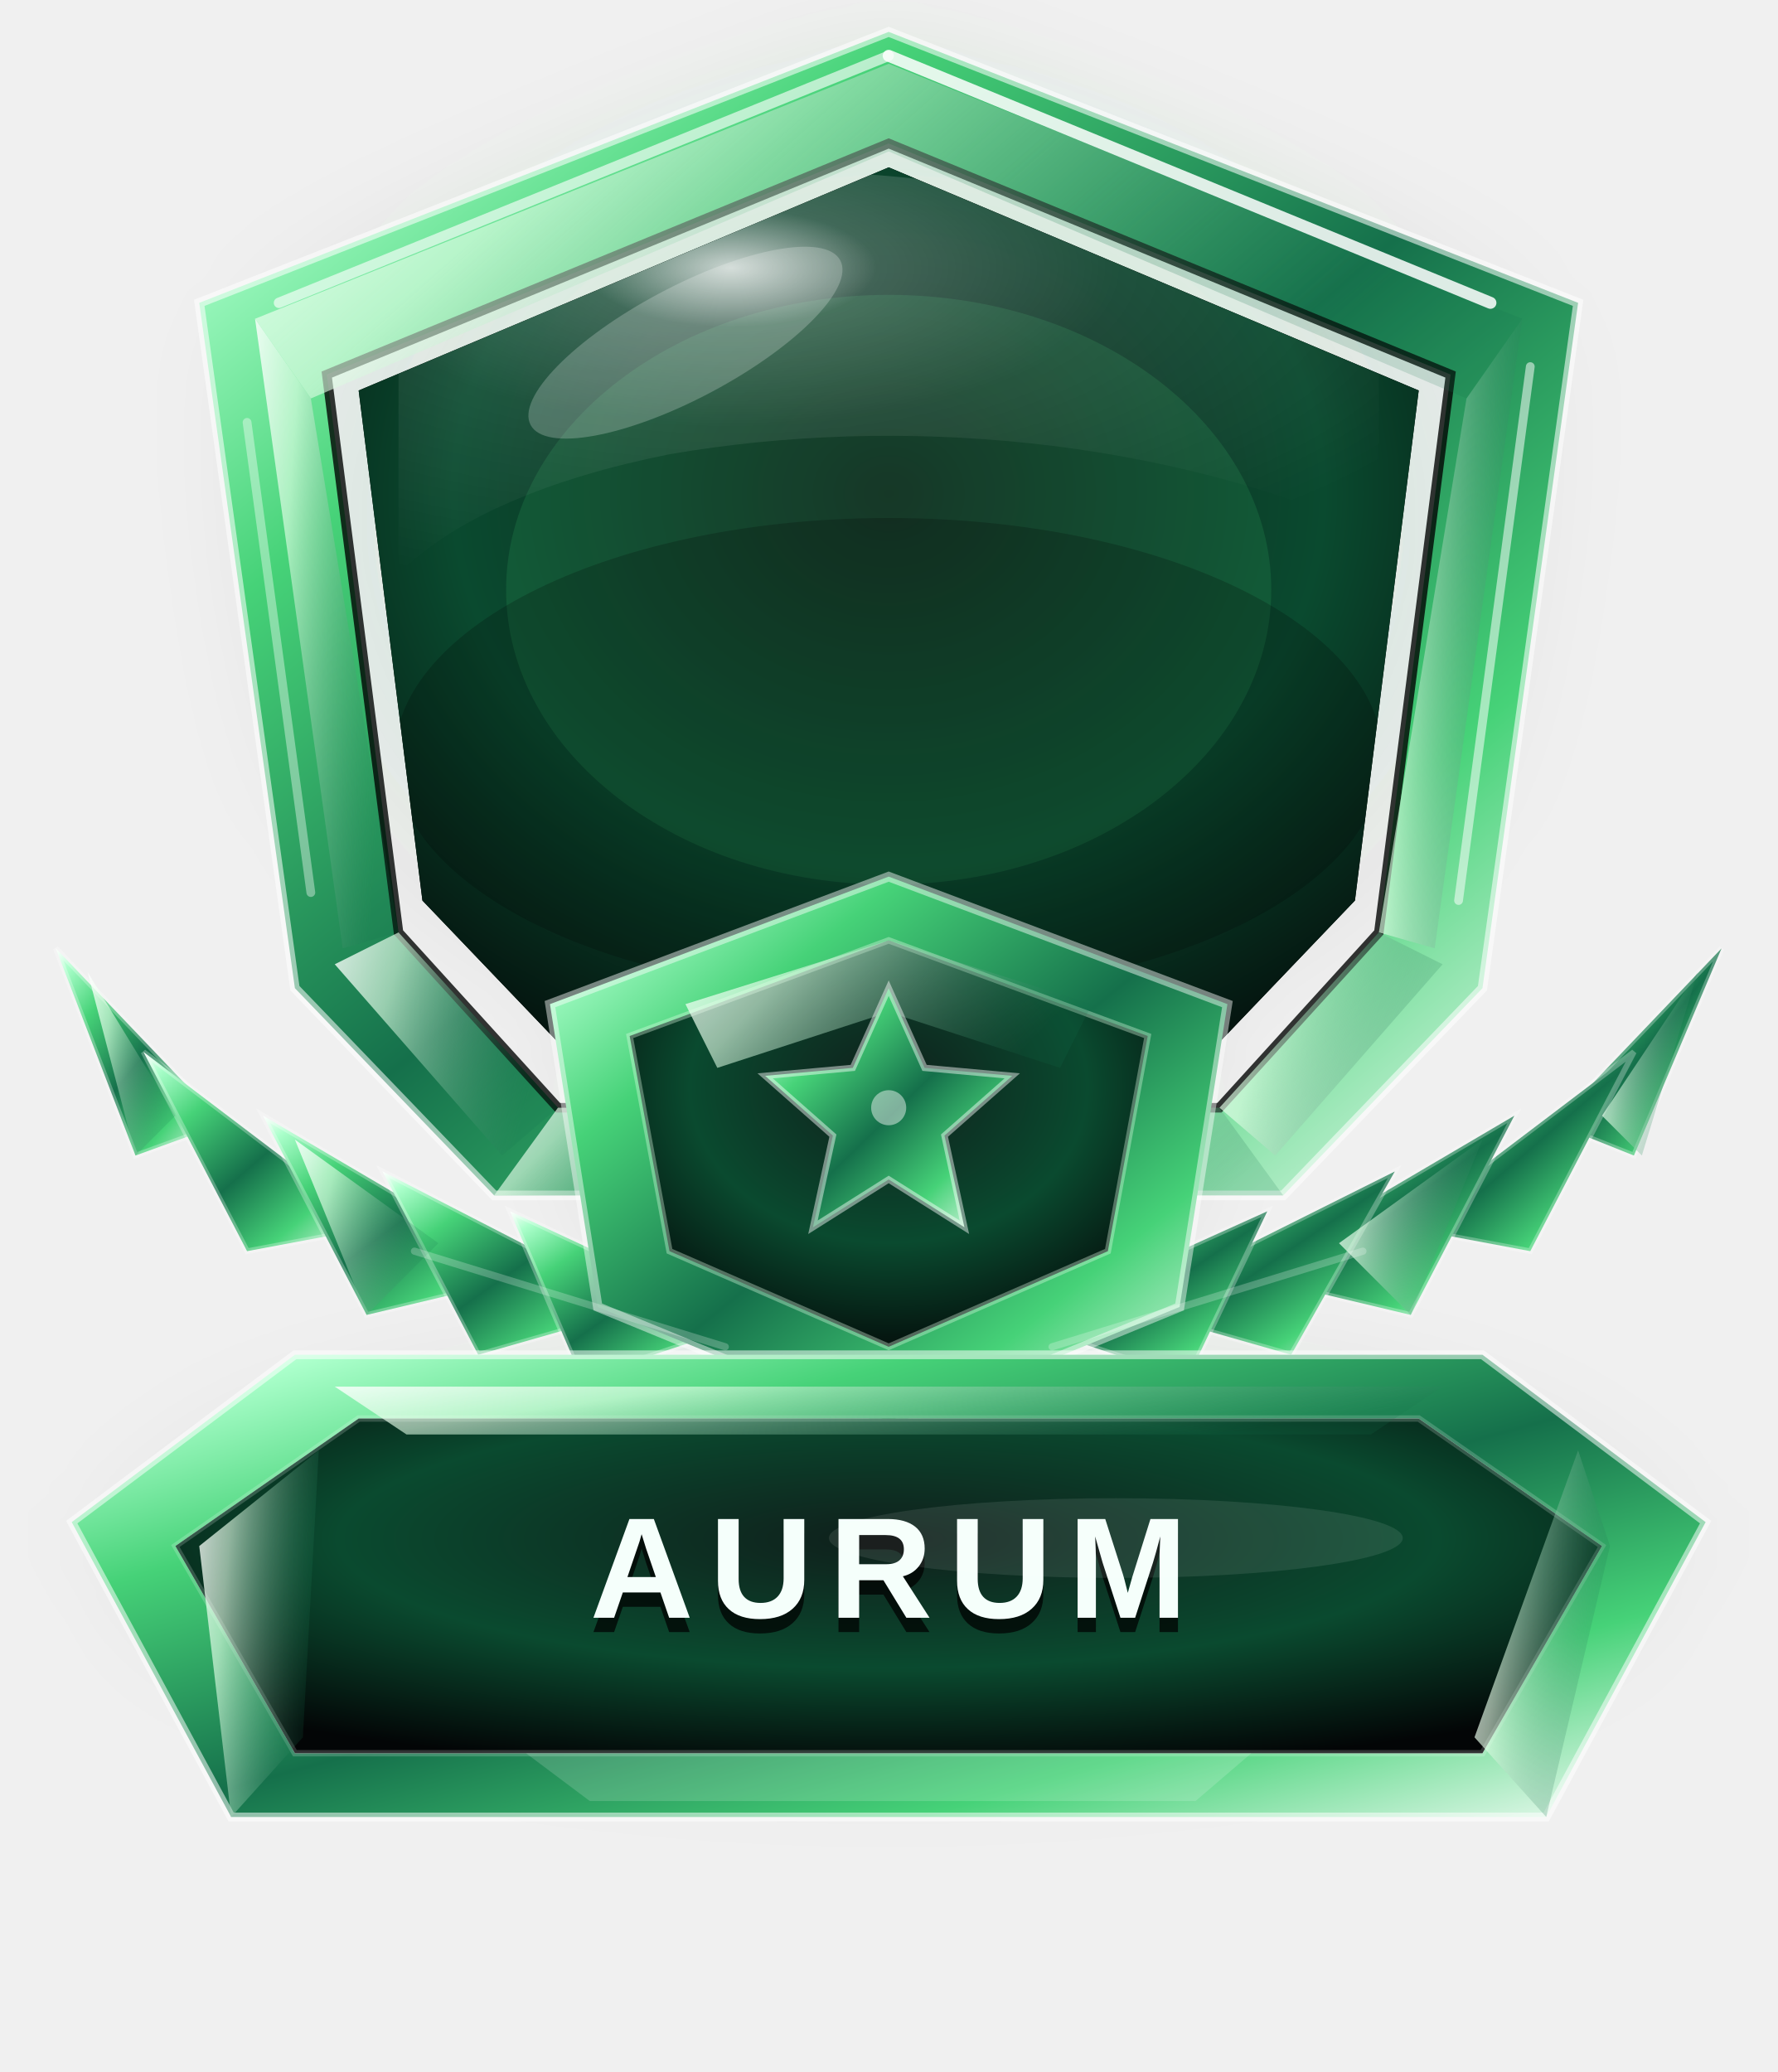
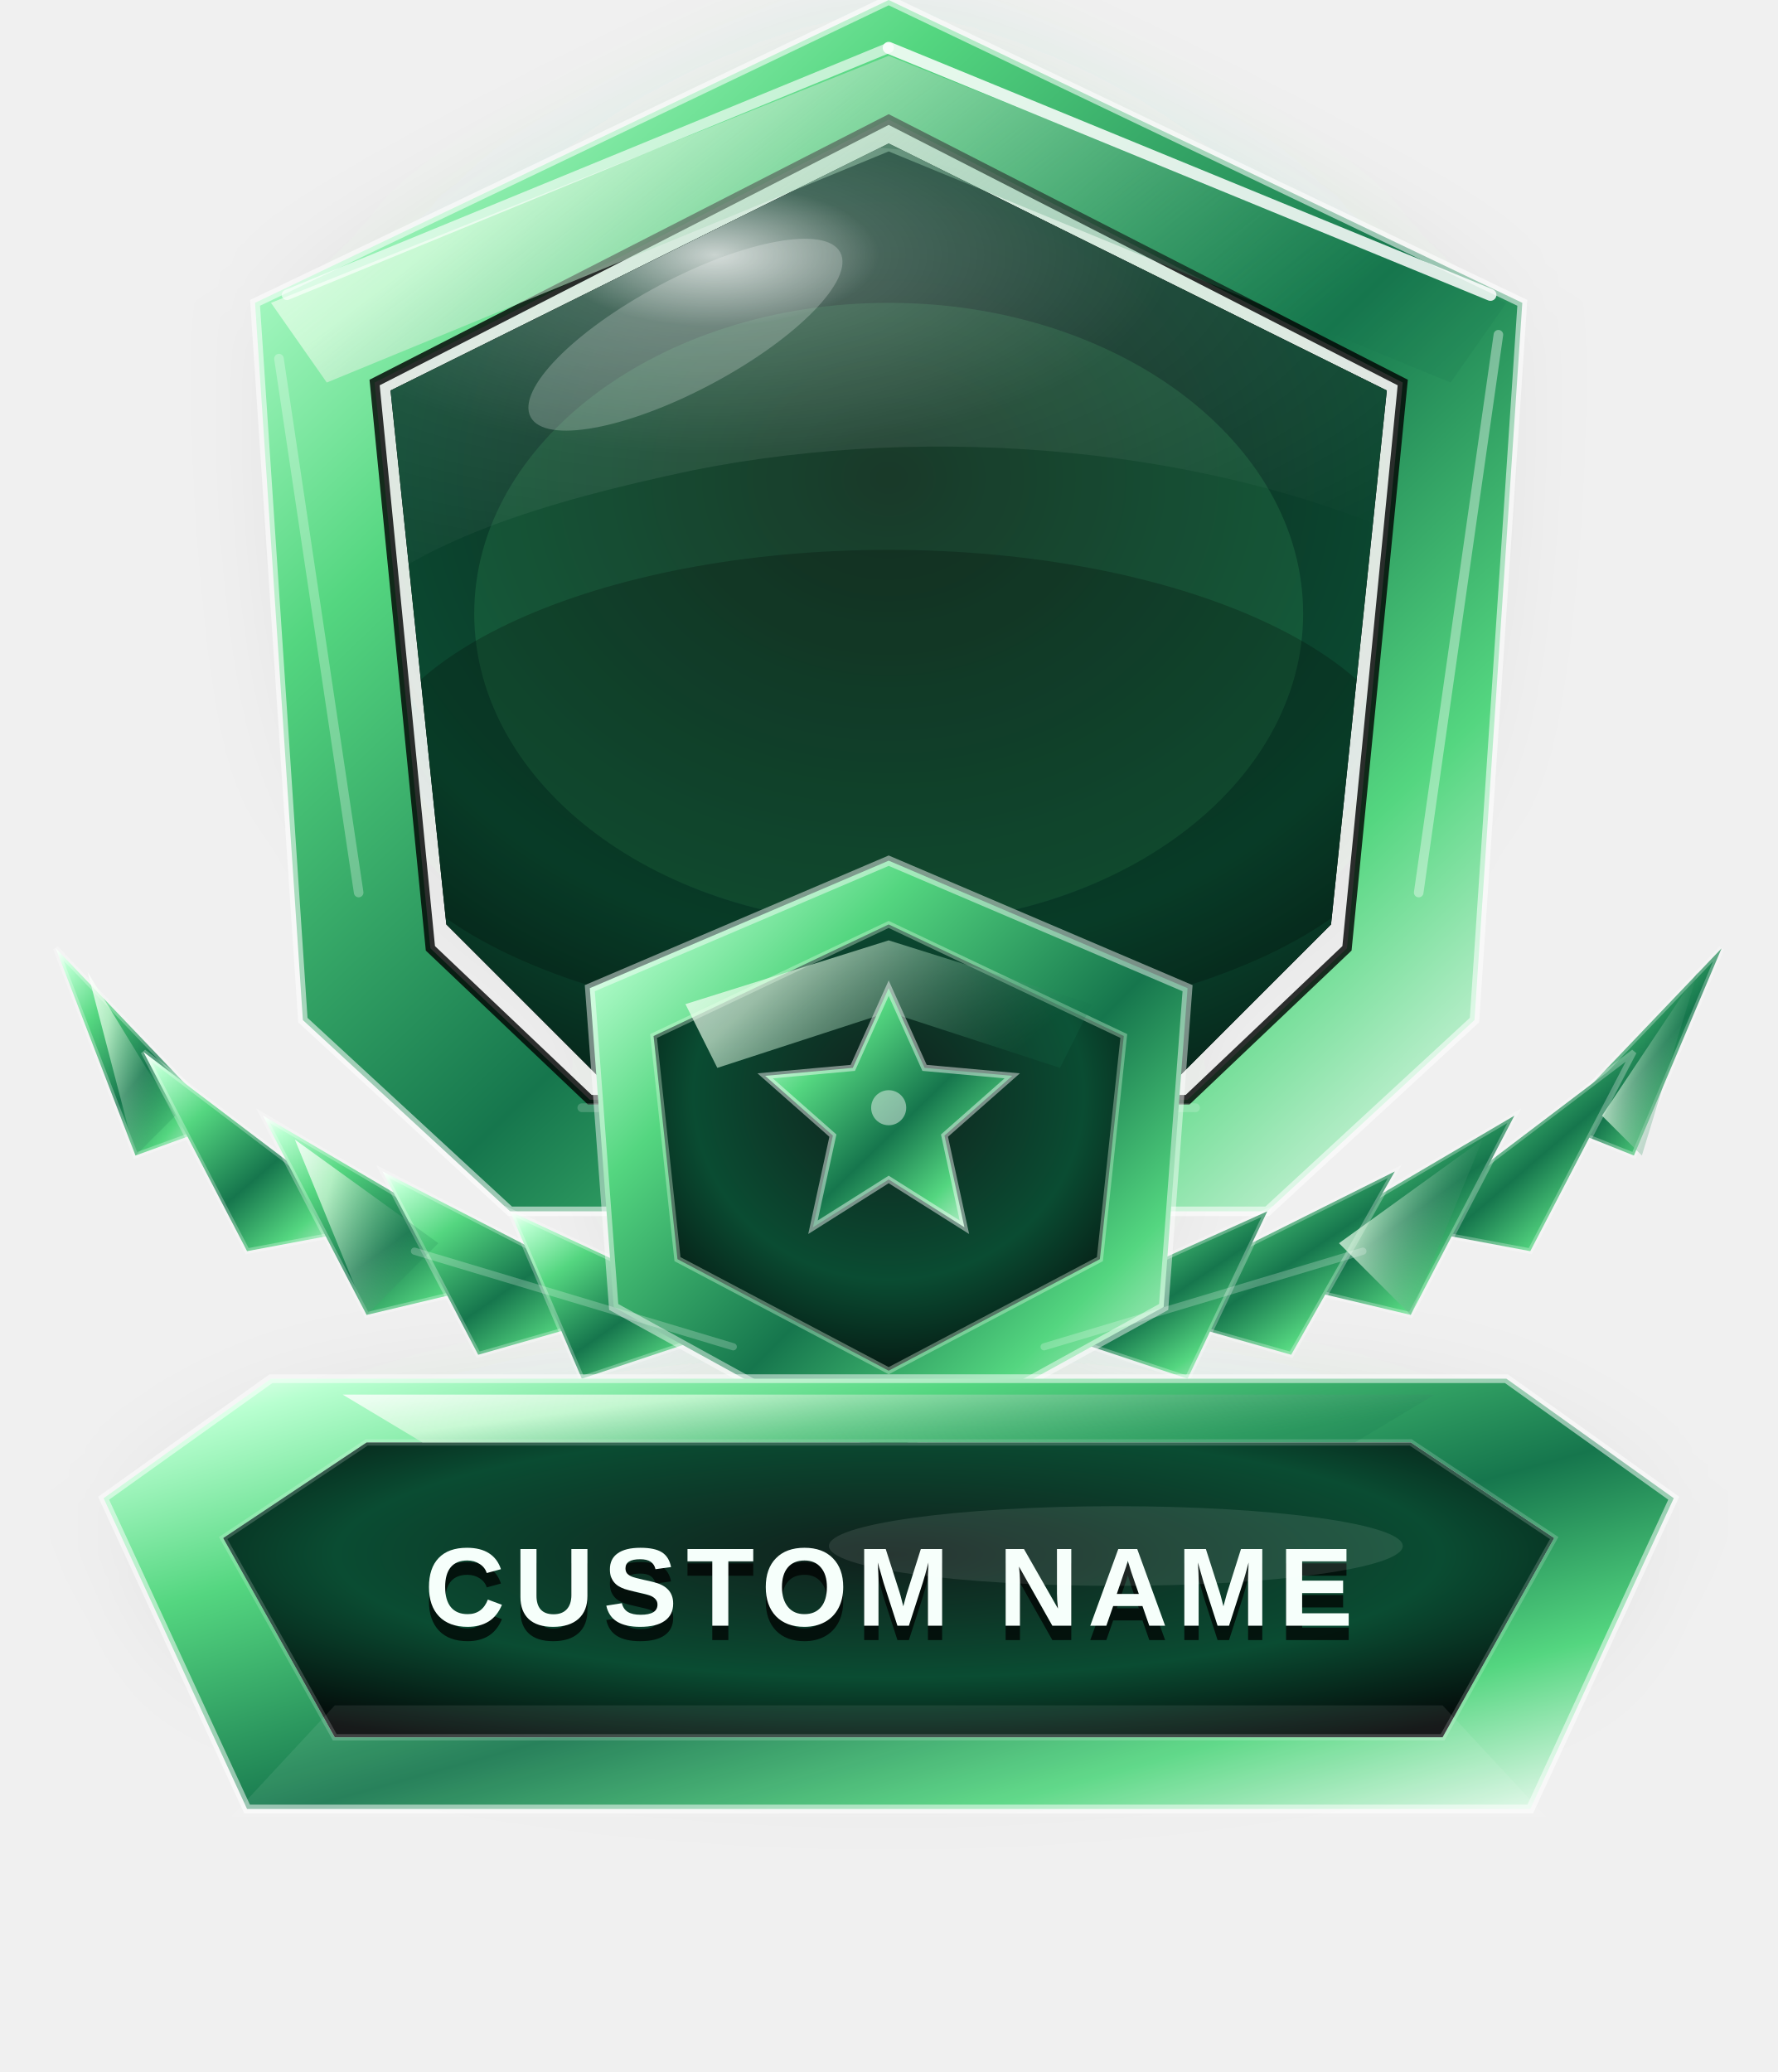
- <svg xmlns="http://www.w3.org/2000/svg" viewBox="0 0 223 260" width="223" height="260" role="img" aria-labelledby="badge-aurum-title badge-aurum-desc">
+ <svg xmlns="http://www.w3.org/2000/svg" viewBox="0 0 223 260" width="223" height="260" role="img" aria-labelledby="badge-aurum-title badge-aurum-desc" data-level="AURUM">
  <defs>
    <linearGradient id="badge-aurum-outerMetal" x1="0" y1="0" x2="1" y2="1">
      <stop offset="0" stop-color="#ffffff" />
-       <stop offset="0.08" stop-color="#abffcb" />
-       <stop offset="0.26" stop-color="#46d278" />
-       <stop offset="0.52" stop-color="#15704b" />
-       <stop offset="0.76" stop-color="#46d278" />
+       <stop offset="0.08" stop-color="#b8ffd0" />
+       <stop offset="0.28" stop-color="#54d680" />
+       <stop offset="0.56" stop-color="#16764d" />
+       <stop offset="0.78" stop-color="#54d680" />
      <stop offset="1" stop-color="#ffffff" />
    </linearGradient>
-     <linearGradient id="badge-aurum-edgeMetal" x1="0" y1="0" x2="0" y2="1">
-       <stop offset="0" stop-color="#ffffff" stop-opacity="0.95" />
-       <stop offset="0.22" stop-color="#abffcb" stop-opacity="0.9" />
-       <stop offset="0.6" stop-color="#46d278" stop-opacity="0.82" />
-       <stop offset="1" stop-color="#15704b" stop-opacity="1" />
+     <linearGradient id="badge-aurum-facetMetal" x1="0" y1="0" x2="1" y2="0.35">
+       <stop offset="0" stop-color="#ffffff" stop-opacity="0.82" />
+       <stop offset="0.3" stop-color="#e9ffe9" stop-opacity="0.64" />
+       <stop offset="1" stop-color="#16764d" stop-opacity="0.18" />
    </linearGradient>
-     <linearGradient id="badge-aurum-facetMetal" x1="0" y1="0" x2="1" y2="0.3">
-       <stop offset="0" stop-color="#ffffff" stop-opacity="0.82" />
-       <stop offset="0.3" stop-color="#e4ffe8" stop-opacity="0.62" />
-       <stop offset="1" stop-color="#15704b" stop-opacity="0.16" />
-     </linearGradient>
-     <radialGradient id="badge-aurum-innerPanel" cx="50%" cy="36%" r="70%">
-       <stop offset="0" stop-color="#0f1f1b" />
-       <stop offset="0.55" stop-color="#0a4a2f" />
+     <radialGradient id="badge-aurum-innerPanel" cx="50%" cy="38%" r="72%">
+       <stop offset="0" stop-color="#10201c" />
+       <stop offset="0.58" stop-color="#0a4c32" />
      <stop offset="1" stop-color="#030506" />
    </radialGradient>
-     <radialGradient id="badge-aurum-photoGlow" cx="50%" cy="42%" r="52%">
-       <stop offset="0" stop-color="#16a25f" stop-opacity="0.32" />
-       <stop offset="0.55" stop-color="#46d278" stop-opacity="0.12" />
+     <radialGradient id="badge-aurum-photoGlow" cx="50%" cy="40%" r="55%">
+       <stop offset="0" stop-color="#17a566" stop-opacity="0.28" />
+       <stop offset="0.55" stop-color="#54d680" stop-opacity="0.14" />
      <stop offset="1" stop-color="#000000" stop-opacity="0" />
    </radialGradient>
-     <radialGradient id="badge-aurum-glassShine" cx="34%" cy="24%" r="82%">
+     <radialGradient id="badge-aurum-glassShine" cx="34%" cy="24%" r="84%">
      <stop offset="0" stop-color="#ffffff" stop-opacity="0.78" />
-       <stop offset="0.18" stop-color="#ffffff" stop-opacity="0.22" />
-       <stop offset="0.48" stop-color="#ffffff" stop-opacity="0.08" />
+       <stop offset="0.18" stop-color="#ffffff" stop-opacity="0.24" />
+       <stop offset="0.5" stop-color="#ffffff" stop-opacity="0.08" />
      <stop offset="1" stop-color="#ffffff" stop-opacity="0" />
    </radialGradient>
    <filter id="badge-aurum-softGlow" x="-30%" y="-30%" width="160%" height="160%">
      <feGaussianBlur stdDeviation="6" />
    </filter>
    <clipPath id="badge-aurum-photoClip">
-       <path d="M111.5 21 L178 49 L170 113 L148 136 L128 136 L121 118 L102 118 L95 136 L75 136 L53 113 L45 49 Z" />
+       <path d="M111.5 18 L174 49 L167 116 L148 135 L127 135 L120 118 L103 118 L96 135 L75 135 L56 116 L49 49 Z" />
    </clipPath>
-     <path id="badge-aurum-frameOuter" d="M111.5 4 L198 38 L186 124 L161 150 L134 150 L128 131 L95 131 L89 150 L62 150 L37 124 L25 38 Z" />
-     <path id="badge-aurum-frameInner" d="M111.5 18 L182 47 L173 117 L153 139 L127 139 L121 121 L102 121 L96 139 L70 139 L50 117 L41 47 Z" />
-     <path id="badge-aurum-nameplateOuter" d="M37 170 L186 170 L214 191 L194 228 L29 228 L9 191 Z" />
-     <path id="badge-aurum-nameplateInner" d="M45 178 L178 178 L201 194 L186 220 L37 220 L22 194 Z" />
-     <path id="badge-aurum-crestOuter" d="M111.5 110 L154 126 L148 164 L111.5 179 L75 164 L69 126 Z" />
-     <path id="badge-aurum-crestInner" d="M111.5 118 L144 130 L139 157 L111.5 169 L84 157 L79 130 Z" />
+     <path id="badge-aurum-frameOuter" d="M111.5 0 L191 38 L185 128 L159 152 L135 152 L126 133 L97 133 L88 152 L64 152 L38 128 L32 38 Z" />
+     <path id="badge-aurum-frameInner" d="M111.5 15 L176 48 L169 119 L149 138 L127 138 L120 120 L103 120 L96 138 L74 138 L54 119 L47 48 Z" />
+     <path id="badge-aurum-nameplateOuter" d="M34 173 L189 173 L210 188 L192 227 L31 227 L13 188 Z" />
+     <path id="badge-aurum-nameplateInner" d="M46 181 L177 181 L195 193 L181 218 L42 218 L28 193 Z" />
+     <path id="badge-aurum-crestOuter" d="M111.5 108 L149 124 L146 164 L111.5 183 L77 164 L74 124 Z" />
+     <path id="badge-aurum-crestInner" d="M111.5 116 L141 130 L138 158 L111.5 172 L85 158 L82 130 Z" />
    <path id="badge-aurum-star" d="M111.5 124 L116 134 L127 135 L118.5 142.5 L121 154 L111.5 148 L102 154 L104.5 142.5 L96 135 L107 134 Z" />
-     <path id="badge-aurum-leafLeftA" d="M7 119 L28 141 L17 145 Z" />
-     <path id="badge-aurum-leafLeftB" d="M18 132 L47 154 L31 157 Z" />
-     <path id="badge-aurum-leafLeftC" d="M33 140 L67 160 L46 165 Z" />
-     <path id="badge-aurum-leafLeftD" d="M48 147 L81 164 L60 170 Z" />
-     <path id="badge-aurum-leafLeftE" d="M64 152 L94 166 L73 173 Z" />
-     <path id="badge-aurum-leafRightA" d="M216 119 L205 145 L195 141 Z" />
-     <path id="badge-aurum-leafRightB" d="M205 132 L192 157 L176 154 Z" />
-     <path id="badge-aurum-leafRightC" d="M190 140 L177 165 L156 160 Z" />
-     <path id="badge-aurum-leafRightD" d="M175 147 L162 170 L141 164 Z" />
-     <path id="badge-aurum-leafRightE" d="M159 152 L149 173 L128 166 Z" />
+     <path id="badge-aurum-leafLeft1" d="M7 119 L28 141 L17 145 Z" />
+     <path id="badge-aurum-leafLeft2" d="M18 132 L47 154 L31 157 Z" />
+     <path id="badge-aurum-leafLeft3" d="M33 140 L67 160 L46 165 Z" />
+     <path id="badge-aurum-leafLeft4" d="M48 147 L81 164 L60 170 Z" />
+     <path id="badge-aurum-leafLeft5" d="M64 152 L94 166 L73 173 Z" />
+     <path id="badge-aurum-leafRight1" d="M216 119 L205 145 L195 141 Z" />
+     <path id="badge-aurum-leafRight2" d="M205 132 L192 157 L176 154 Z" />
+     <path id="badge-aurum-leafRight3" d="M190 140 L177 165 L156 160 Z" />
+     <path id="badge-aurum-leafRight4" d="M175 147 L162 170 L141 164 Z" />
+     <path id="badge-aurum-leafRight5" d="M159 152 L149 173 L128 166 Z" />
  </defs>
  <g id="badge-aurum-glowGroup" filter="url(#badge-aurum-softGlow)">
    <use href="#badge-aurum-frameOuter" fill="url(#badge-aurum-photoGlow)" />
    <use href="#badge-aurum-nameplateOuter" fill="url(#badge-aurum-photoGlow)" />
    <use href="#badge-aurum-crestOuter" fill="url(#badge-aurum-photoGlow)" />
  </g>
  <g id="badge-aurum-photoAreaGroup">
-     <image aria-hidden="true" focusable="false" data-portrait-slot="true" id="badge-aurum-portraitImage" href="" x="40" y="18" width="143" height="122" preserveAspectRatio="xMidYMid slice" clip-path="url(#badge-aurum-photoClip)" />
+     <image aria-hidden="true" focusable="false" data-portrait-slot="true" id="badge-aurum-portraitImage" href="" x="28" y="8" width="167" height="138" preserveAspectRatio="xMidYMid slice" clip-path="url(#badge-aurum-photoClip)" />
    <g clip-path="url(#badge-aurum-photoClip)">
-       <rect x="40" y="18" width="143" height="122" fill="#000000" />
-       <rect x="40" y="18" width="143" height="122" fill="url(#badge-aurum-innerPanel)" />
-       <ellipse cx="111.5" cy="74" rx="48" ry="37" fill="#46d278" fill-opacity="0.14" />
-       <ellipse cx="111.5" cy="95" rx="62" ry="30" fill="#000000" fill-opacity="0.2" />
-       <path d="M50 31 C78 18 117 17 173 36 L173 67 C146 55 113 52 84 57 C69 60 57 65 50 72 Z" fill="url(#badge-aurum-glassShine)" />
+       <rect x="26" y="6" width="171" height="142" fill="#000000" />
+       <rect x="26" y="6" width="171" height="142" fill="url(#badge-aurum-innerPanel)" />
+       <ellipse cx="111.5" cy="77" rx="52" ry="39" fill="#54d680" fill-opacity="0.14" />
+       <ellipse cx="111.5" cy="99" rx="66" ry="30" fill="#000000" fill-opacity="0.22" />
+       <path d="M43 28 C79 13 120 14 180 35 L180 69 C153 56 117 53 87 59 C68 63 52 68 43 77 Z" fill="url(#badge-aurum-glassShine)" />
    </g>
  </g>
  <g id="badge-aurum-frameGroup">
-     <path d="M111.5 4 L198 38 L186 124 L161 150 L134 150 L128 131 L95 131 L89 150 L62 150 L37 124 L25 38 Z M111.5 18 L182 47 L173 117 L153 139 L127 139 L121 121 L102 121 L96 139 L70 139 L50 117 L41 47 Z" fill="url(#badge-aurum-outerMetal)" fill-rule="evenodd" />
-     <use href="#badge-aurum-frameOuter" fill="none" stroke="#ffffff" stroke-opacity="0.55" stroke-width="1.2" />
-     <use href="#badge-aurum-frameInner" fill="none" stroke="#020403" stroke-opacity="0.8" stroke-width="1.2" />
-     <path d="M111.5 8 L191 40 L184 50 L111.5 19 L39 50 L32 40 Z" fill="url(#badge-aurum-facetMetal)" />
-     <path d="M184 50 L191 40 L180 119 L173 117 Z" fill="url(#badge-aurum-facetMetal)" />
-     <path d="M39 50 L32 40 L43 119 L50 117 Z" fill="url(#badge-aurum-facetMetal)" />
-     <path d="M173 117 L181 121 L160 145 L153 139 Z" fill="url(#badge-aurum-facetMetal)" />
-     <path d="M50 117 L42 121 L63 145 L70 139 Z" fill="url(#badge-aurum-facetMetal)" />
-     <path d="M96 139 L89 150 L62 150 L70 139 Z" fill="url(#badge-aurum-facetMetal)" />
-     <path d="M127 139 L134 150 L161 150 L153 139 Z" fill="url(#badge-aurum-facetMetal)" />
+     <path d="M111.5 0 L191 38 L185 128 L159 152 L135 152 L126 133 L97 133 L88 152 L64 152 L38 128 L32 38 Z M111.5 15 L176 48 L169 119 L149 138 L127 138 L120 120 L103 120 L96 138 L74 138 L54 119 L47 48 Z" fill="url(#badge-aurum-outerMetal)" fill-rule="evenodd" />
+     <use href="#badge-aurum-frameOuter" fill="none" stroke="#ffffff" stroke-opacity="0.56" stroke-width="1.2" />
+     <use href="#badge-aurum-frameInner" fill="none" stroke="#020403" stroke-opacity="0.82" stroke-width="1.2" />
+     <path d="M111.5 7 L189 38 L182 48 L111.5 19 L41 48 L34 38 Z" fill="url(#badge-aurum-facetMetal)" />
+     <path d="M35 45 L45 112" stroke="#ffffff" stroke-opacity="0.28" stroke-width="1.2" stroke-linecap="round" />
+     <path d="M188 42 L178 112" stroke="#ffffff" stroke-opacity="0.38" stroke-width="1.2" stroke-linecap="round" />
+     <path d="M73 139 L95 139" stroke="#ffffff" stroke-opacity="0.18" stroke-width="1.1" stroke-linecap="round" />
+     <path d="M128 139 L150 139" stroke="#ffffff" stroke-opacity="0.18" stroke-width="1.1" stroke-linecap="round" />
  </g>
  <g id="badge-aurum-laurelsGroup">
    <g fill="url(#badge-aurum-outerMetal)" stroke="#ffffff" stroke-opacity="0.28" stroke-width="0.7">
-       <use href="#badge-aurum-leafLeftA" />
-       <use href="#badge-aurum-leafLeftB" />
-       <use href="#badge-aurum-leafLeftC" />
-       <use href="#badge-aurum-leafLeftD" />
-       <use href="#badge-aurum-leafLeftE" />
-       <use href="#badge-aurum-leafRightA" />
-       <use href="#badge-aurum-leafRightB" />
-       <use href="#badge-aurum-leafRightC" />
-       <use href="#badge-aurum-leafRightD" />
-       <use href="#badge-aurum-leafRightE" />
+       <use href="#badge-aurum-leafLeft1" />
+       <use href="#badge-aurum-leafLeft2" />
+       <use href="#badge-aurum-leafLeft3" />
+       <use href="#badge-aurum-leafLeft4" />
+       <use href="#badge-aurum-leafLeft5" />
+       <use href="#badge-aurum-leafRight1" />
+       <use href="#badge-aurum-leafRight2" />
+       <use href="#badge-aurum-leafRight3" />
+       <use href="#badge-aurum-leafRight4" />
+       <use href="#badge-aurum-leafRight5" />
    </g>
    <g fill="url(#badge-aurum-facetMetal)">
      <path d="M11 122 L22 140 L17 145 Z" />
      <path d="M213 122 L206 145 L201 140 Z" />
      <path d="M37 143 L55 156 L46 165 Z" />
      <path d="M186 143 L177 165 L168 156 Z" />
    </g>
  </g>
  <g id="badge-aurum-crestGroup">
-     <path d="M111.5 110 L154 126 L148 164 L111.5 179 L75 164 L69 126 Z" fill="url(#badge-aurum-outerMetal)" />
-     <use href="#badge-aurum-crestOuter" fill="none" stroke="#ffffff" stroke-opacity="0.45" stroke-width="1.2" />
+     <path d="M111.5 108 L149 124 L146 164 L111.5 183 L77 164 L74 124 Z" fill="url(#badge-aurum-outerMetal)" />
+     <use href="#badge-aurum-crestOuter" fill="none" stroke="#ffffff" stroke-opacity="0.46" stroke-width="1.2" />
    <use href="#badge-aurum-crestInner" fill="url(#badge-aurum-innerPanel)" />
-     <use href="#badge-aurum-crestInner" fill="none" stroke="#e4ffe8" stroke-opacity="0.35" stroke-width="0.8" />
+     <use href="#badge-aurum-crestInner" fill="none" stroke="#e9ffe9" stroke-opacity="0.34" stroke-width="0.8" />
    <path d="M86 126 L111.5 118 L137 126 L133 134 L111.5 127 L90 134 Z" fill="url(#badge-aurum-facetMetal)" />
    <use href="#badge-aurum-star" fill="url(#badge-aurum-outerMetal)" />
    <use href="#badge-aurum-star" fill="none" stroke="#ffffff" stroke-opacity="0.45" stroke-width="0.8" />
-     <circle cx="111.5" cy="139" r="2.2" fill="#ffffff" fill-opacity="0.45" />
+     <circle cx="111.5" cy="139" r="2.2" fill="#ffffff" fill-opacity="0.46" />
  </g>
  <g id="badge-aurum-nameplateGroup">
-     <path d="M37 170 L186 170 L214 191 L194 228 L29 228 L9 191 Z M45 178 L178 178 L201 194 L186 220 L37 220 L22 194 Z" fill="url(#badge-aurum-outerMetal)" fill-rule="evenodd" />
+     <path d="M34 173 L189 173 L210 188 L192 227 L31 227 L13 188 Z M46 181 L177 181 L195 193 L181 218 L42 218 L28 193 Z" fill="url(#badge-aurum-outerMetal)" fill-rule="evenodd" />
    <use href="#badge-aurum-nameplateOuter" fill="none" stroke="#ffffff" stroke-opacity="0.52" stroke-width="1.1" />
    <use href="#badge-aurum-nameplateInner" fill="url(#badge-aurum-innerPanel)" />
    <use href="#badge-aurum-nameplateInner" fill="none" stroke="#ffffff" stroke-opacity="0.18" stroke-width="0.8" />
-     <path d="M42 174 L181 174 L172 180 L51 180 Z" fill="url(#badge-aurum-facetMetal)" />
-     <path d="M25 194 L40 182 L38 218 L29 228 Z" fill="url(#badge-aurum-facetMetal)" />
-     <path d="M198 182 L202 194 L194 228 L185 218 Z" fill="url(#badge-aurum-facetMetal)" />
-     <path d="M111.5 220 L157 220 L150 226 L74 226 L66 220 Z" fill="#ffffff" fill-opacity="0.16" />
+     <path d="M43 175 L180 175 L170 181 L53 181 Z" fill="url(#badge-aurum-facetMetal)" />
+     <path d="M29 228 L42 214 L181 214 L194 228 Z" fill="#ffffff" fill-opacity="0.08" />
  </g>
  <g id="badge-aurum-labelGroup">
-     <text id="badge-aurum-labelShadow" x="111.5" y="203" text-anchor="middle" font-family="'Orbitron', 'Montserrat', 'Arial', sans-serif" font-size="18" font-weight="700" letter-spacing="2" fill="#000000" fill-opacity="0.72" transform="translate(0 1.8)">AURUM</text>
-     <text id="badge-aurum-labelText" x="111.5" y="203" text-anchor="middle" font-family="'Orbitron', 'Montserrat', 'Arial', sans-serif" font-size="18" font-weight="700" letter-spacing="2" fill="#f5fffb">AURUM</text>
+     <text id="badge-aurum-labelShadow" data-name-slot="true" x="111.5" y="204" text-anchor="middle" font-family="'Orbitron', 'Montserrat', 'Arial', sans-serif" font-size="14" font-weight="700" letter-spacing="1.1" fill="#000000" fill-opacity="0.72" transform="translate(0 1.8)">CUSTOM NAME</text>
+     <text id="badge-aurum-labelText" data-name-slot="true" x="111.5" y="204" text-anchor="middle" font-family="'Orbitron', 'Montserrat', 'Arial', sans-serif" font-size="14" font-weight="700" letter-spacing="1.1" fill="#f6fffb">CUSTOM NAME</text>
  </g>
  <g id="badge-aurum-highlightsGroup" pointer-events="none">
-     <path d="M111.5 7 L187 38" stroke="#ffffff" stroke-opacity="0.85" stroke-width="1.5" stroke-linecap="round" />
-     <path d="M111.5 7 L35 38" stroke="#ffffff" stroke-opacity="0.62" stroke-width="1.3" stroke-linecap="round" />
-     <path d="M31 53 L39 112" stroke="#ffffff" stroke-opacity="0.38" stroke-width="1.1" stroke-linecap="round" />
-     <path d="M192 46 L183 113" stroke="#ffffff" stroke-opacity="0.52" stroke-width="1.1" stroke-linecap="round" />
-     <path d="M52 157 L91 169" stroke="#ffffff" stroke-opacity="0.23" stroke-width="0.9" stroke-linecap="round" />
-     <path d="M171 157 L132 169" stroke="#ffffff" stroke-opacity="0.23" stroke-width="0.9" stroke-linecap="round" />
-     <ellipse cx="86" cy="43" rx="22" ry="7" transform="rotate(-28 86 43)" fill="#ffffff" fill-opacity="0.22" />
-     <ellipse cx="140" cy="193" rx="36" ry="5" fill="#ffffff" fill-opacity="0.09" />
+     <path d="M111.5 6 L187 37" stroke="#ffffff" stroke-opacity="0.85" stroke-width="1.5" stroke-linecap="round" />
+     <path d="M111.5 6 L36 37" stroke="#ffffff" stroke-opacity="0.64" stroke-width="1.3" stroke-linecap="round" />
+     <path d="M52 157 L92 169" stroke="#ffffff" stroke-opacity="0.23" stroke-width="0.9" stroke-linecap="round" />
+     <path d="M171 157 L131 169" stroke="#ffffff" stroke-opacity="0.23" stroke-width="0.9" stroke-linecap="round" />
+     <ellipse cx="86" cy="42" rx="22" ry="7" transform="rotate(-28 86 42)" fill="#ffffff" fill-opacity="0.22" />
+     <ellipse cx="140" cy="194" rx="36" ry="5" fill="#ffffff" fill-opacity="0.1" />
  </g>
</svg>
